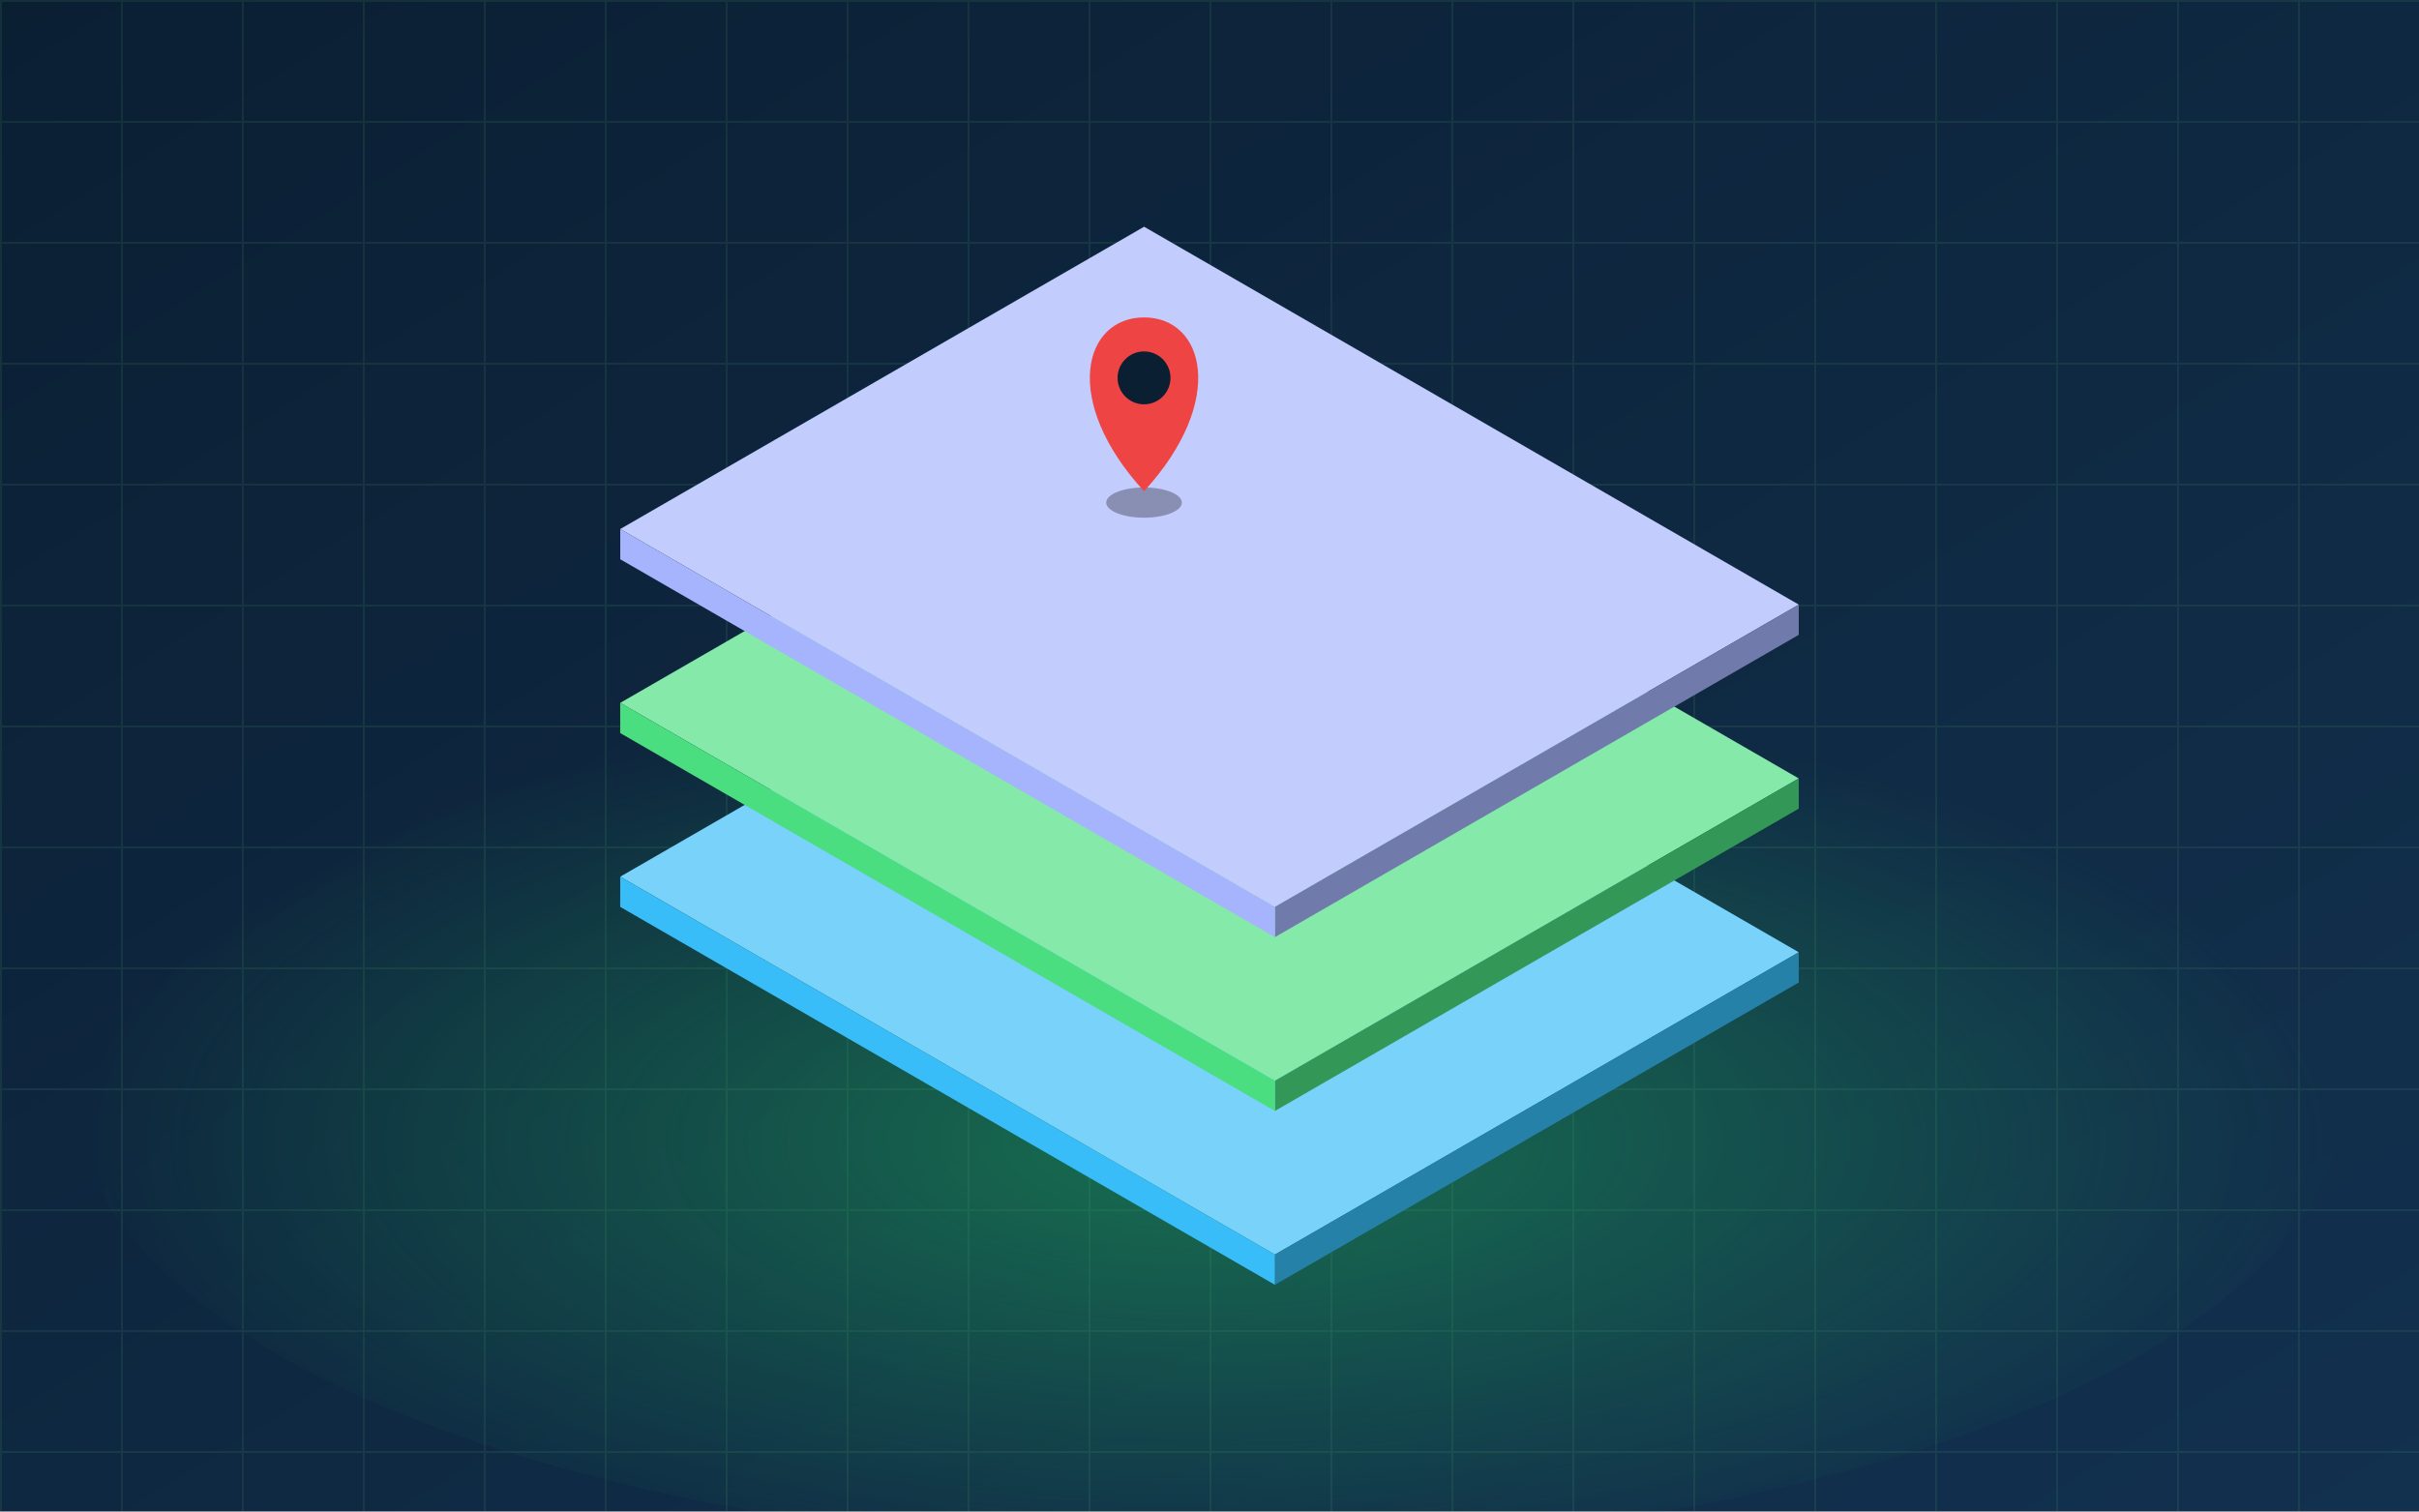
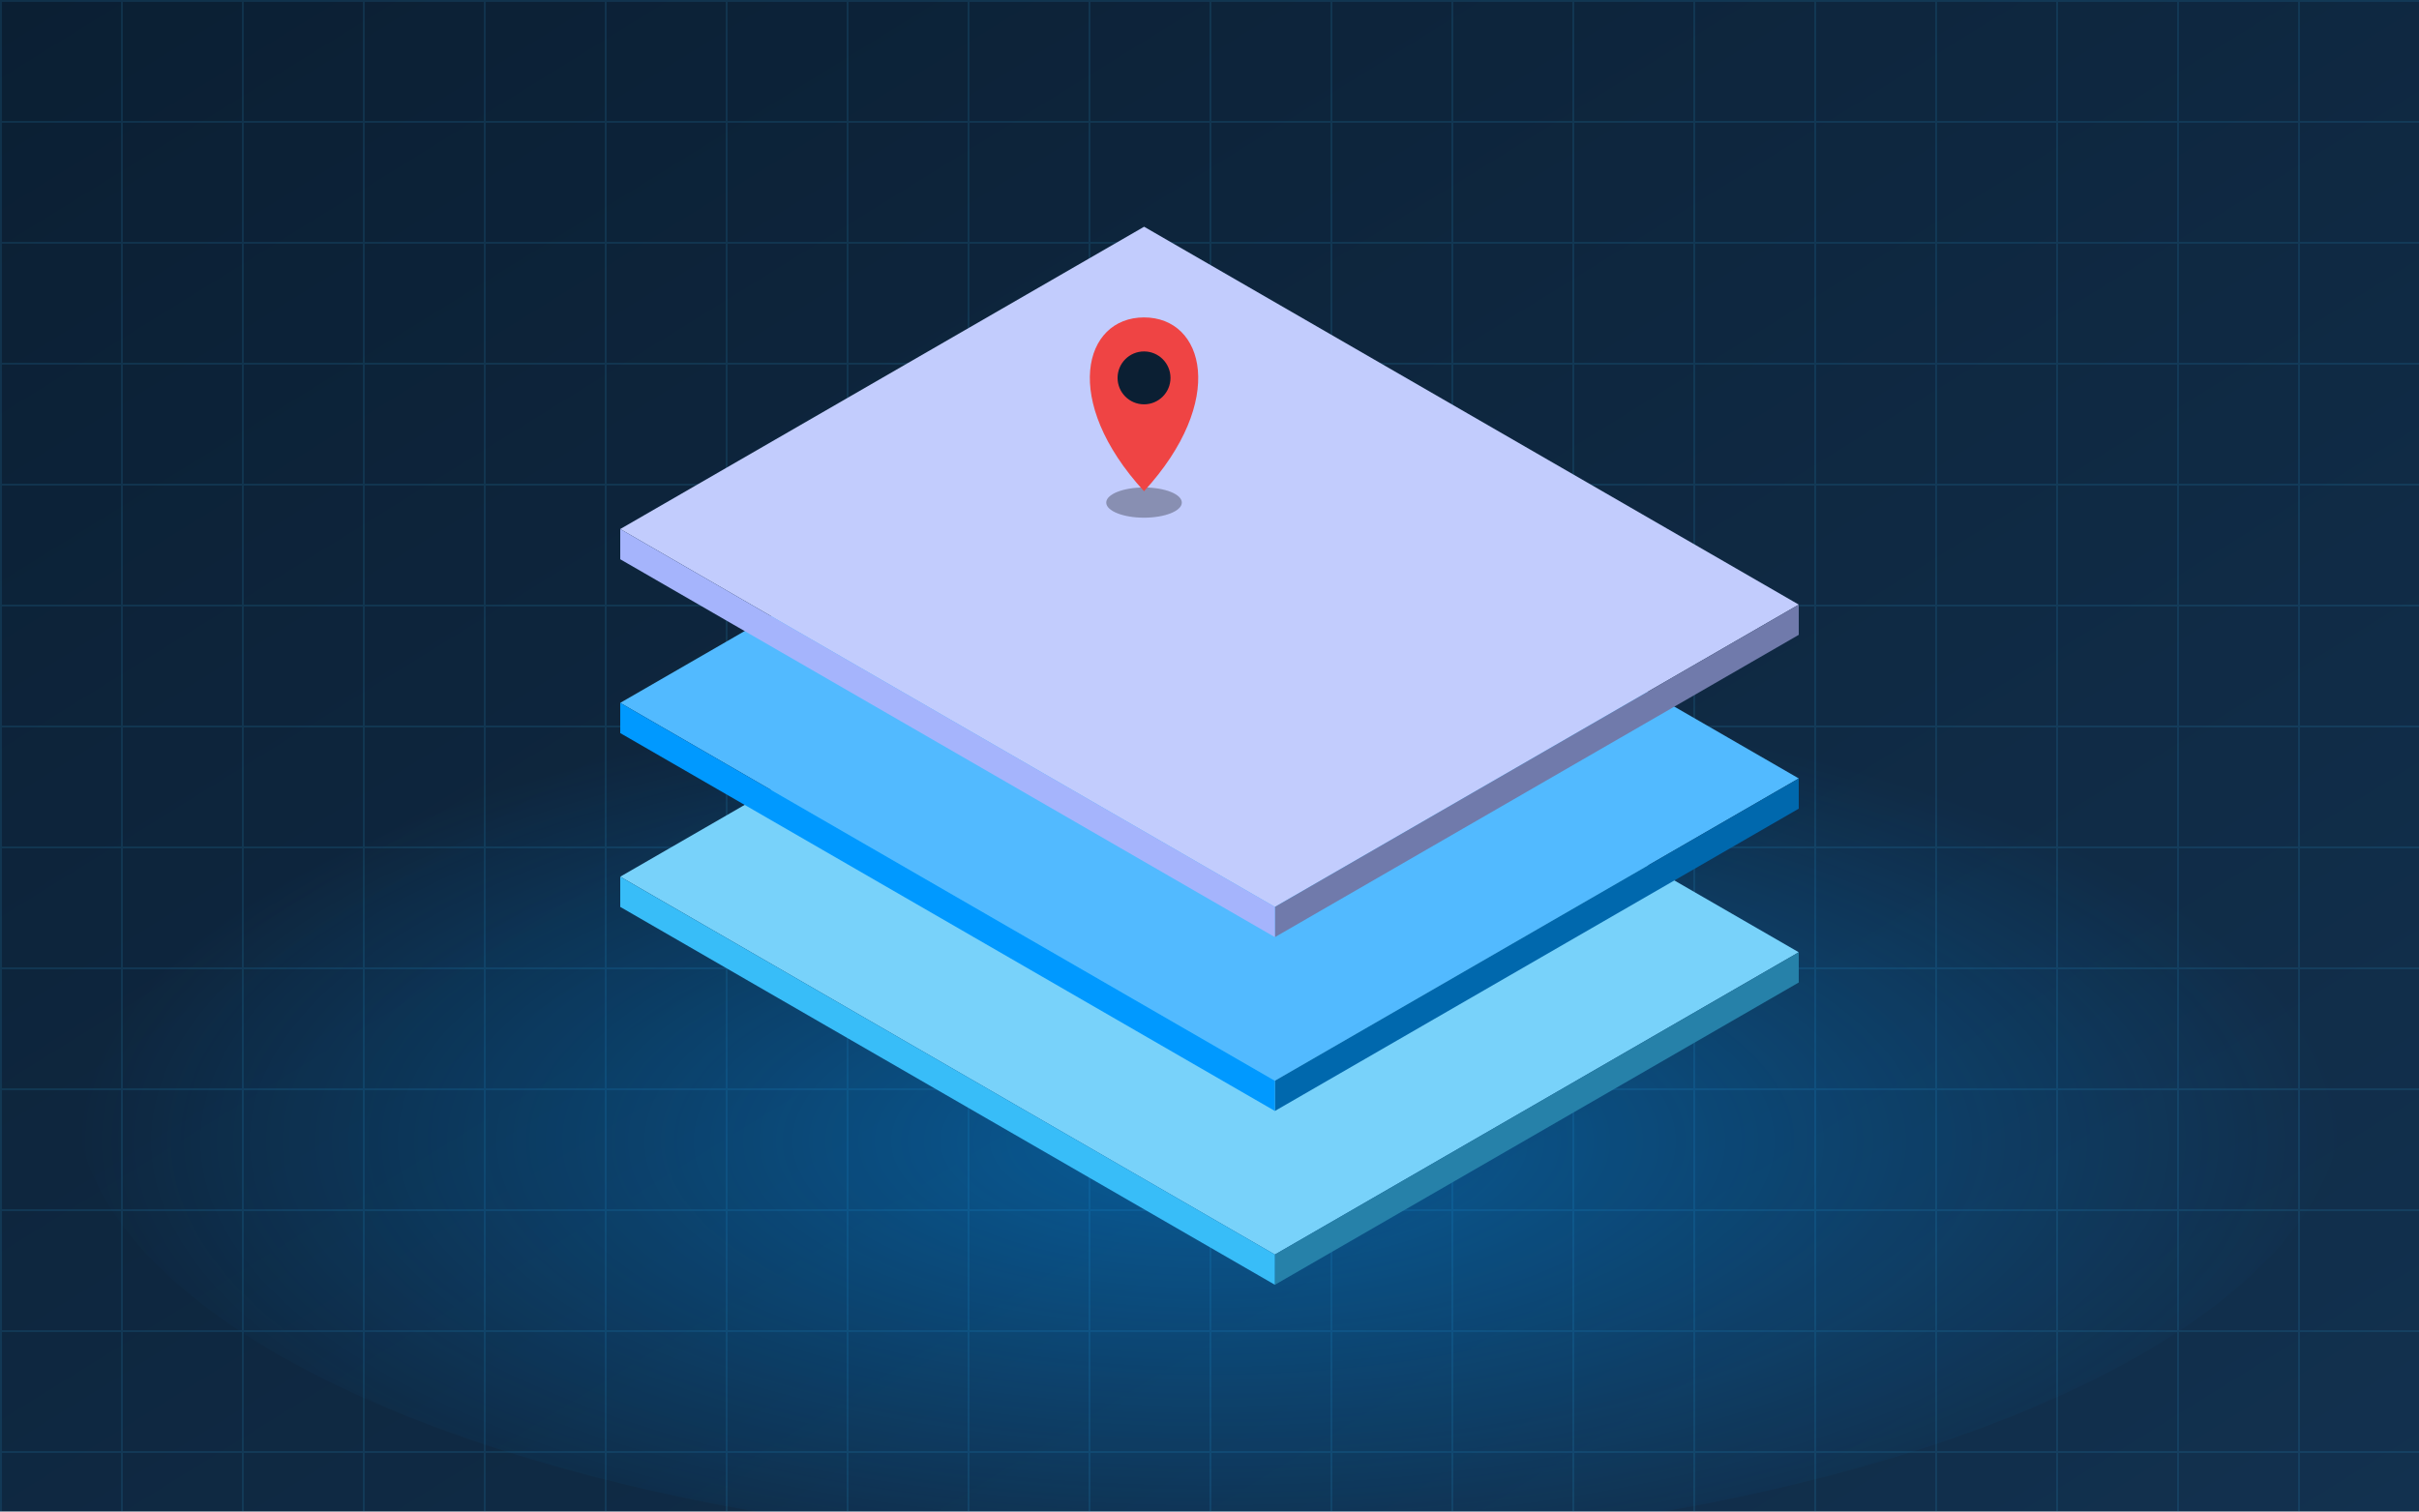
<svg xmlns="http://www.w3.org/2000/svg" viewBox="0 0 640 400" width="640" height="400">
  <defs>
    <linearGradient id="bgmap" x1="0" y1="0" x2="1" y2="1">
      <stop offset="0" stop-color="#0b1f33" />
      <stop offset="1" stop-color="#12314f" />
    </linearGradient>
    <radialGradient id="glmap" cx=".5" cy=".55" r=".5">
-       <stop offset="0" stop-color="#22c55e" stop-opacity=".45" />
-       <stop offset="1" stop-color="#22c55e" stop-opacity="0" />
+       <stop offset="0" stop-color="#0099ff" stop-opacity=".45" />
+       <stop offset="1" stop-color="#0099ff" stop-opacity="0" />
    </radialGradient>
    <pattern id="grmap" width="32" height="32" patternUnits="userSpaceOnUse">
-       <path d="M32 0H0V32" fill="none" stroke="#73e28f" stroke-opacity=".09" />
+       <path d="M32 0H0V32" fill="none" stroke="#38bdf8" stroke-opacity=".12" />
    </pattern>
  </defs>
  <rect width="640" height="400" fill="url(#bgmap)" />
  <rect width="640" height="400" fill="url(#grmap)" />
  <ellipse cx="320" cy="290" rx="300" ry="120" fill="url(#glmap)" />
  <polygon points="302.7,152.0 475.9,252.0 337.3,332.0 164.1,232.0" fill="#78d2fa" />
  <polygon points="475.9,260.0 337.3,340.0 337.3,332.0 475.9,252.0" fill="#2681a9" />
  <polygon points="164.1,240.0 337.3,340.0 337.3,332.0 164.1,232.0" fill="#38bdf8" />
-   <polygon points="302.7,106.0 475.9,206.0 337.3,286.0 164.1,186.0" fill="#84e9a9" />
-   <polygon points="475.9,214.0 337.3,294.0 337.3,286.0 475.9,206.0" fill="#329757" />
-   <polygon points="164.1,194.0 337.3,294.0 337.3,286.0 164.1,186.0" fill="#4ade80" />
+   <polygon points="302.7,106.0 475.9,206.0 337.3,286.0 164.1,186.0" fill="#52baff" />
+   <polygon points="475.9,214.0 337.3,294.0 337.3,286.0 475.9,206.0" fill="#0068ad" />
+   <polygon points="164.1,194.0 337.3,294.0 337.3,286.0 164.1,186.0" fill="#0099ff" />
  <polygon points="302.7,60.0 475.9,160.0 337.3,240.0 164.1,140.0" fill="#c2ccfd" />
  <polygon points="475.9,168.0 337.3,248.0 337.3,240.0 475.9,160.0" fill="#707aab" />
  <polygon points="164.1,148.0 337.3,248.0 337.3,240.0 164.1,140.0" fill="#a5b4fc" />
  <ellipse cx="302.679" cy="133" rx="10" ry="4" fill="#000" opacity=".3" />
  <path d="M302.679 130 C 280.679 106, 286.679 84, 302.679 84 C 318.679 84, 324.679 106, 302.679 130 Z" fill="#ef4444" />
  <circle cx="302.679" cy="100" r="7" fill="#0b1f33" />
</svg>
